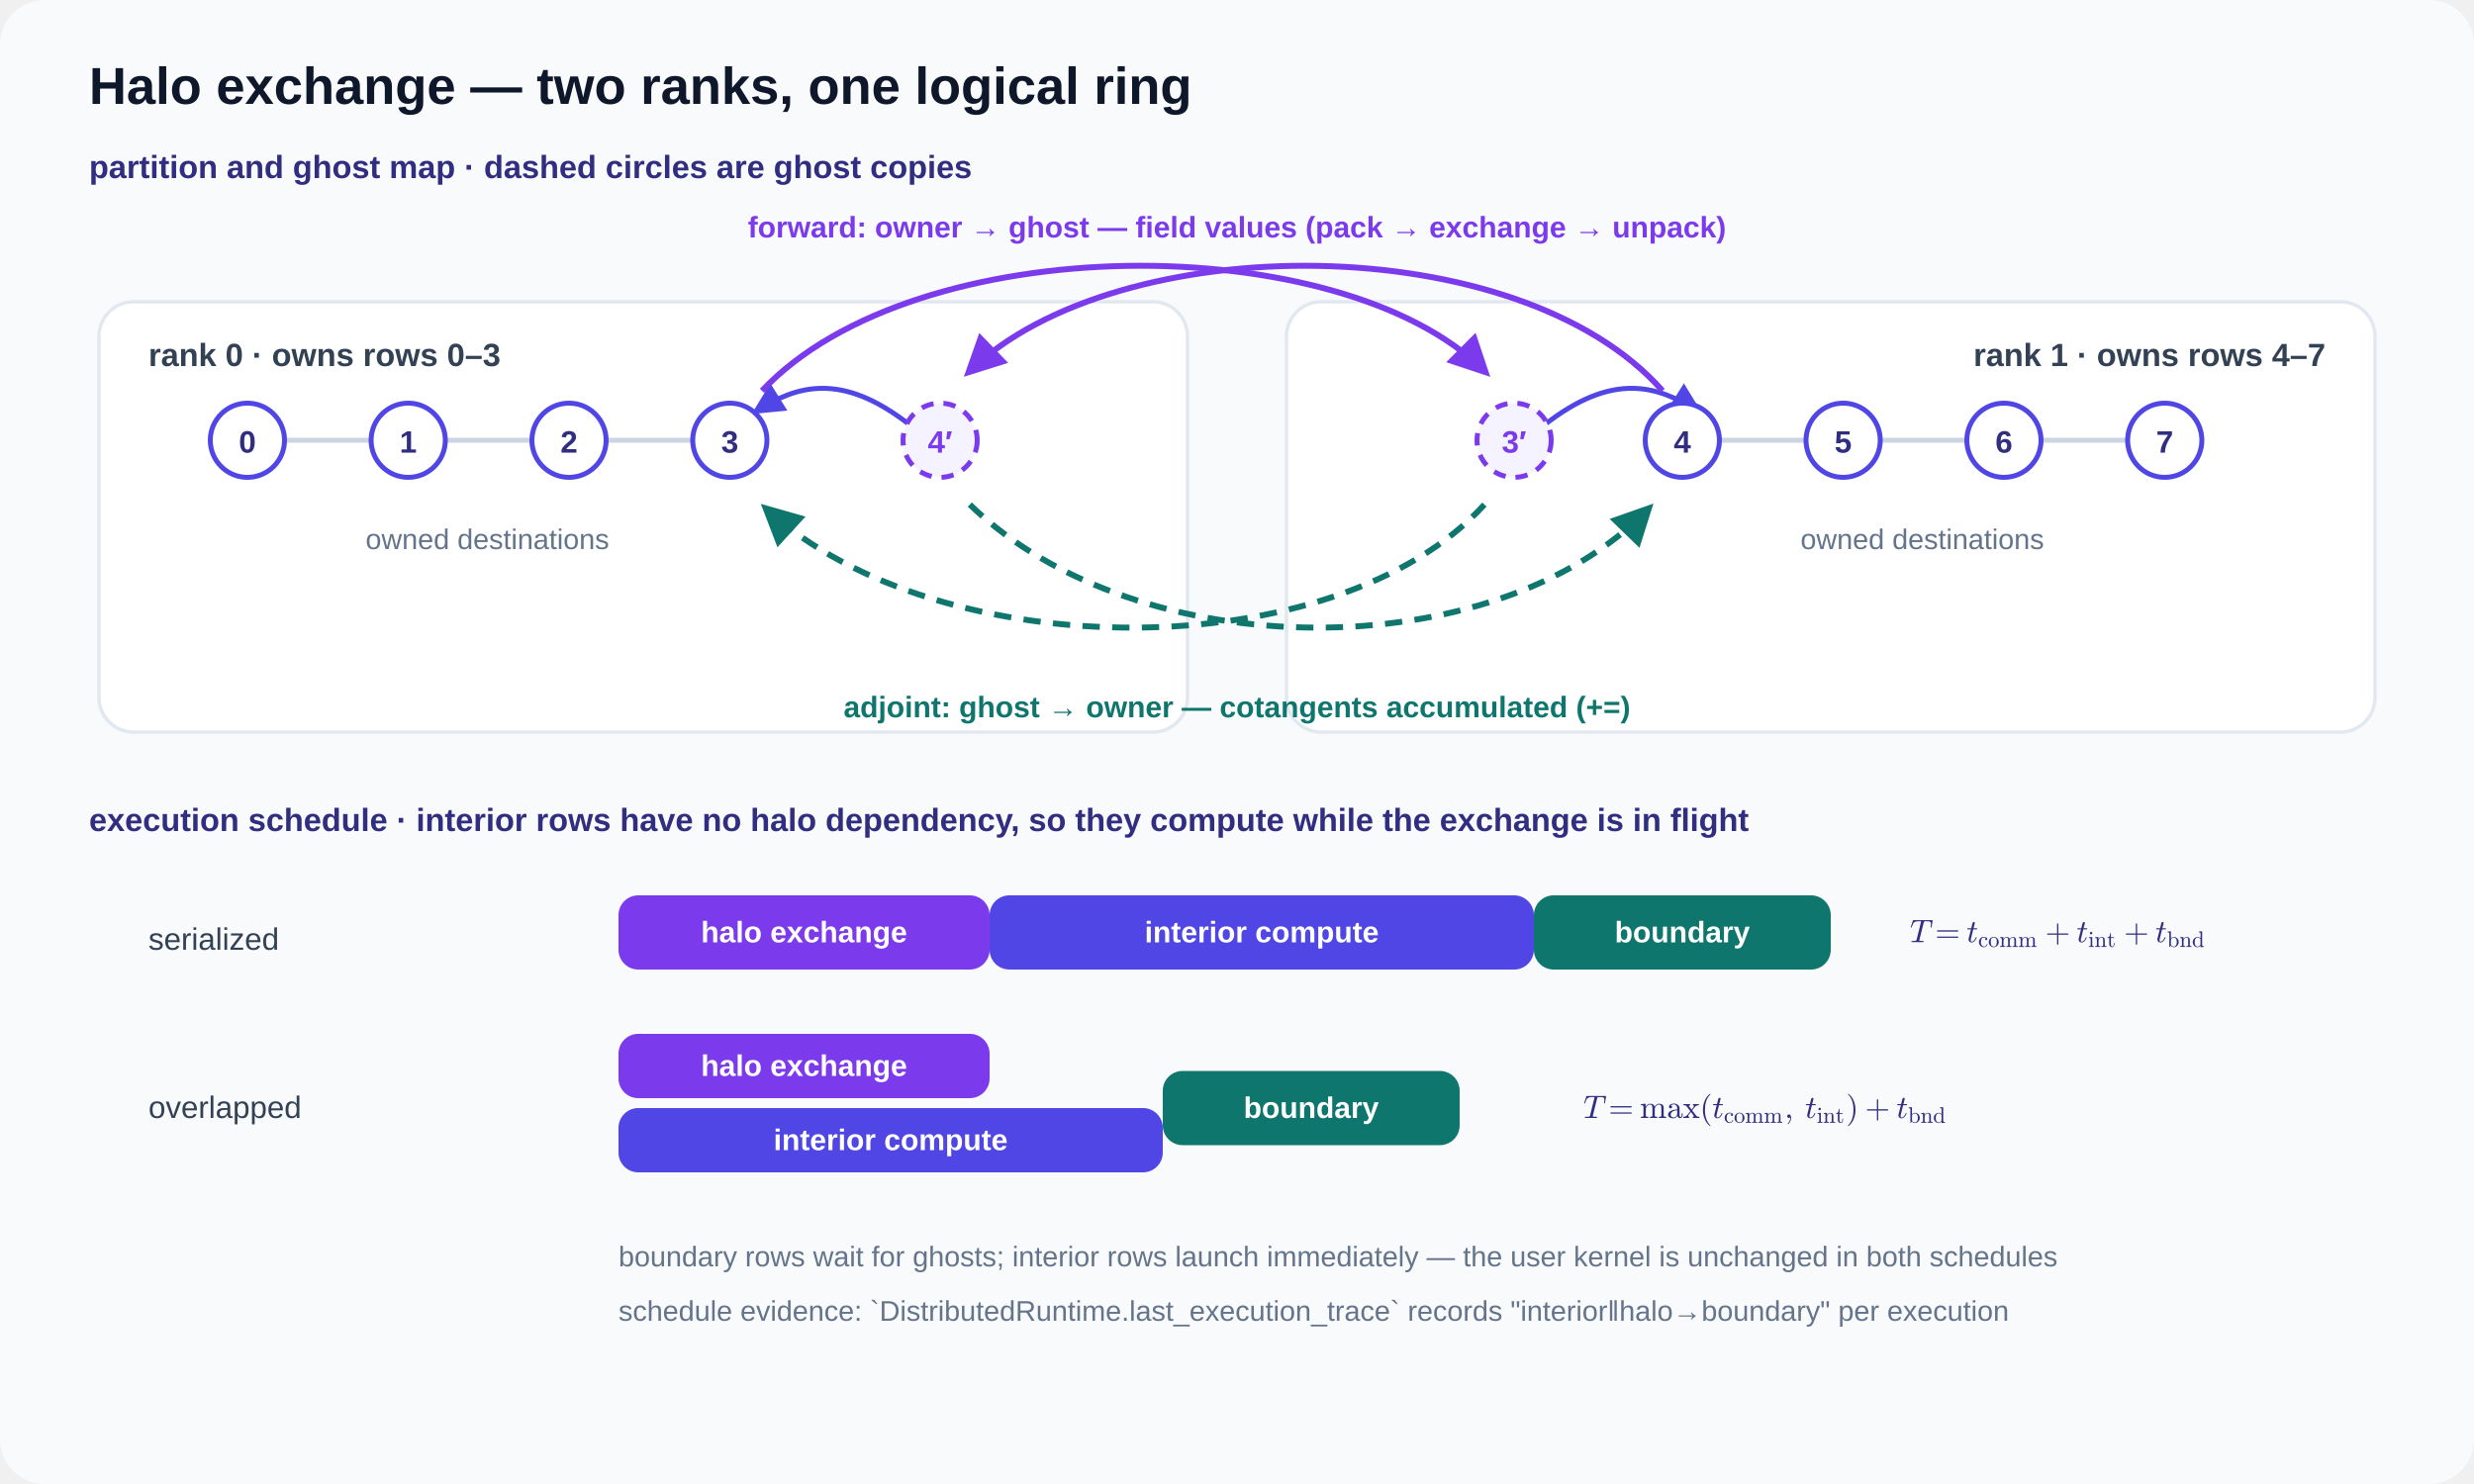
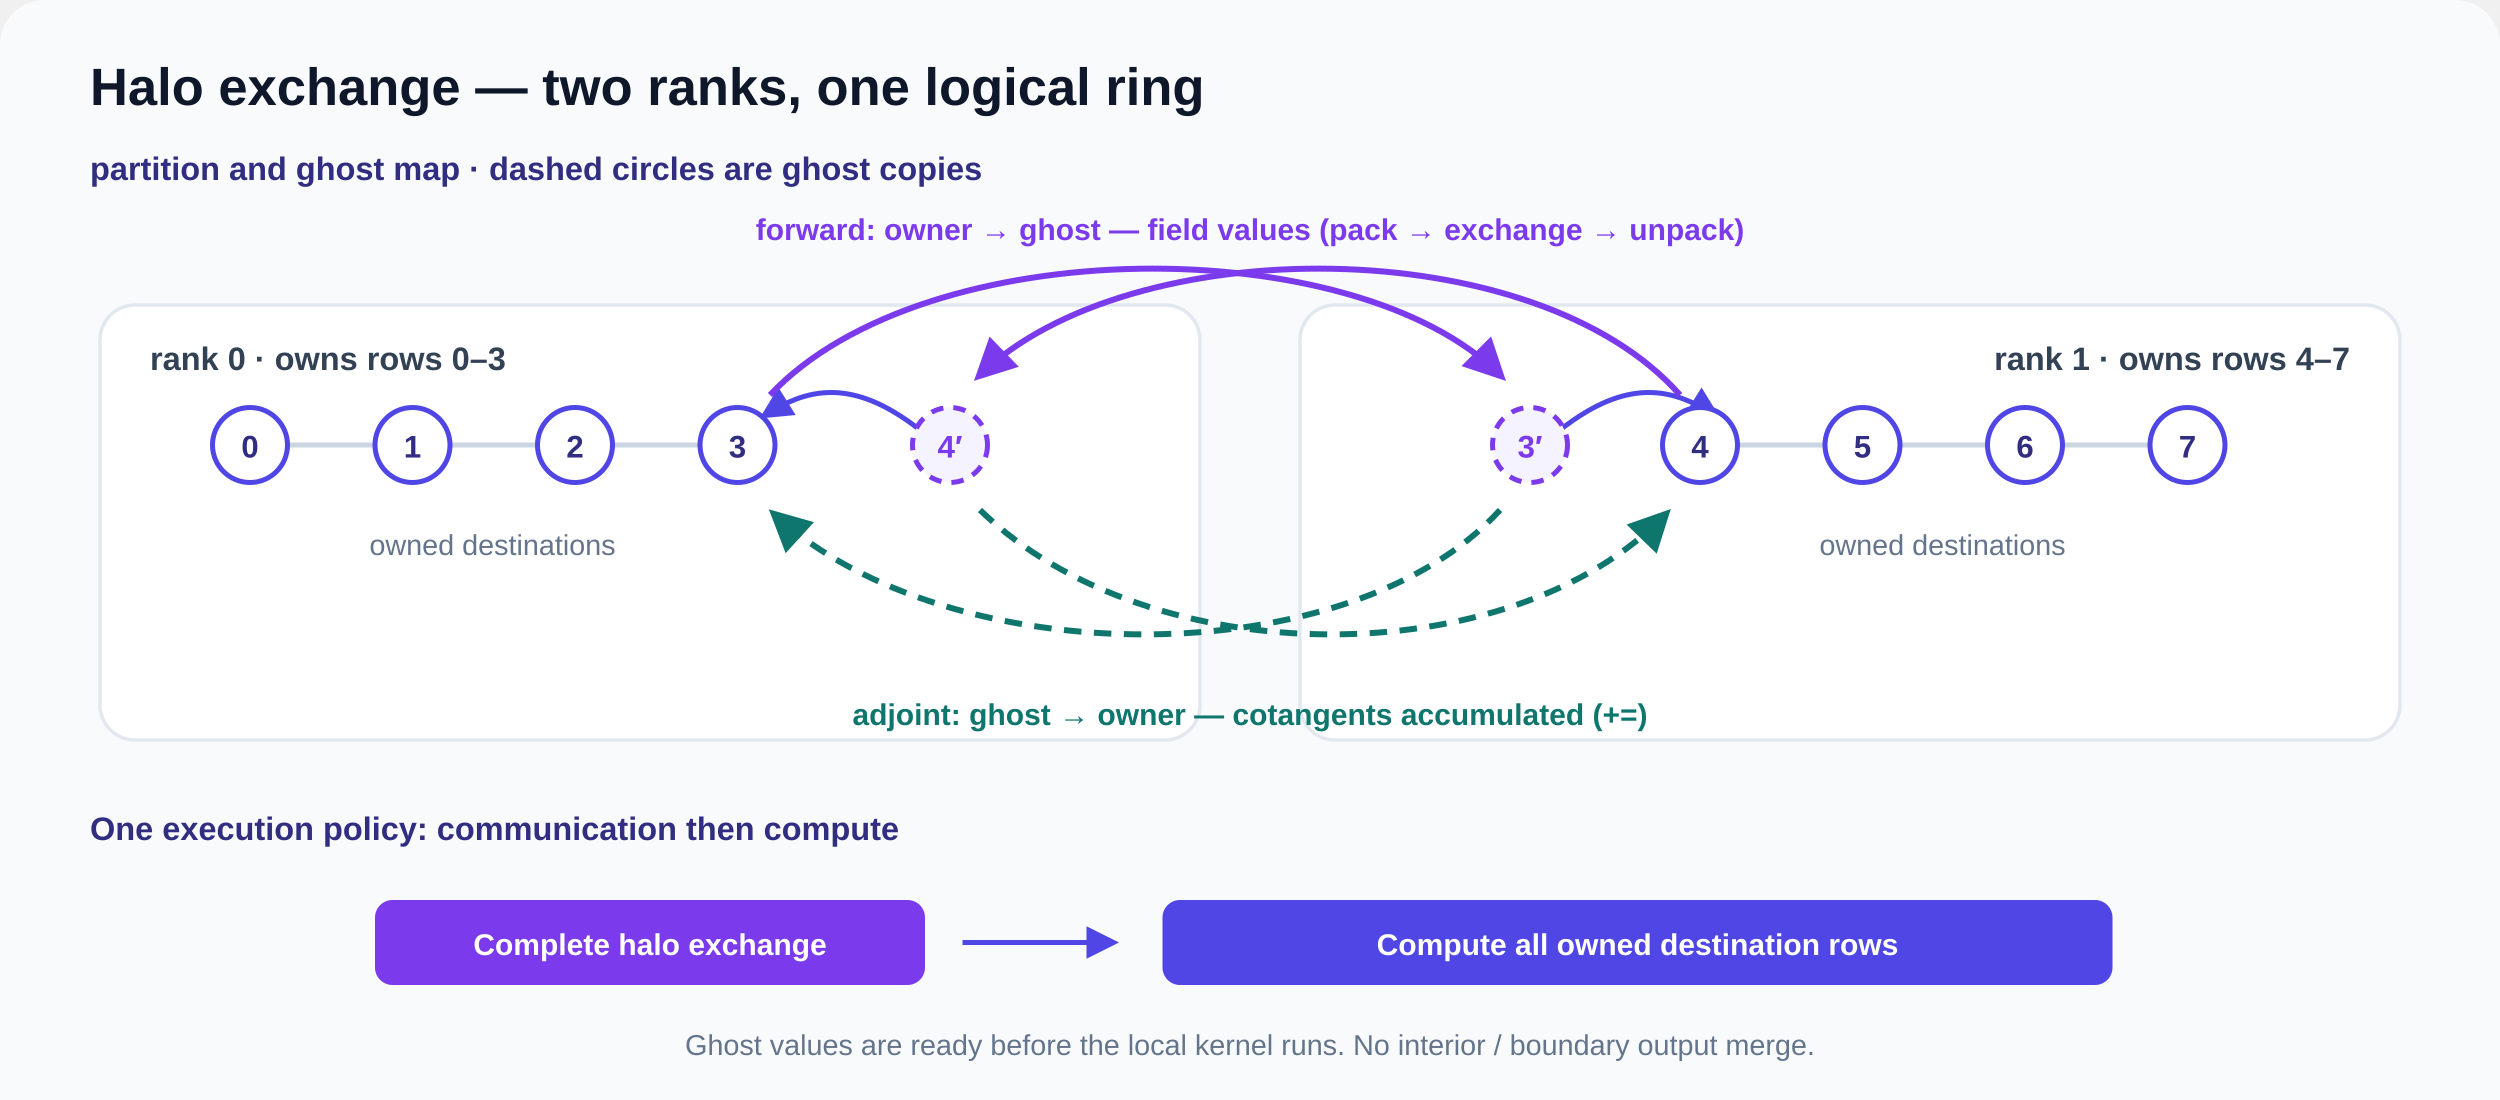
- <svg xmlns="http://www.w3.org/2000/svg" xmlns:xlink="http://www.w3.org/1999/xlink" width="1000" height="600" viewBox="0 0 1000 600" role="img" aria-labelledby="title desc">
+ <svg xmlns="http://www.w3.org/2000/svg" width="1000" height="440" viewBox="0 0 1000 440" role="img" aria-labelledby="title desc">
  <defs>
    <marker id="hArrow" viewBox="0 0 10 10" refX="8" refY="5" markerWidth="6.5" markerHeight="6.5" orient="auto-start-reverse">
      <path d="M0 0l10 5-10 5z" fill="#4f46e5" />
    </marker>
    <marker id="hArrowF" viewBox="0 0 10 10" refX="8" refY="5" markerWidth="7" markerHeight="7" orient="auto-start-reverse">
      <path d="M0 0l10 5-10 5z" fill="#7c3aed" />
    </marker>
    <marker id="hArrowR" viewBox="0 0 10 10" refX="8" refY="5" markerWidth="7" markerHeight="7" orient="auto-start-reverse">
      <path d="M0 0l10 5-10 5z" fill="#0f766e" />
    </marker>
    <style>
      text{font-family:Arial,sans-serif}
      .title{font-size:21px;font-weight:700;fill:#0f172a}
      .section{font-size:13px;font-weight:700;fill:#312e81}
      .rank{font-size:13px;font-weight:700;fill:#334155}
      .mono{font-family:Consolas,monospace;font-size:12.5px;fill:#312e81}
      .body{font-size:12.5px;fill:#334155}
      .small{font-size:11.5px;fill:#64748b}
      .barTxt{font-size:12px;font-weight:700;fill:#ffffff}
      .owned{fill:#ffffff;stroke:#4f46e5;stroke-width:2}
      .ghost{fill:#f5f3ff;stroke:#7c3aed;stroke-width:2;stroke-dasharray:5 4}
      .nodeLbl{font-size:12.5px;font-weight:700;fill:#312e81}
      .ghostLbl{font-size:12.5px;font-weight:700;fill:#7c3aed}
      .panel{fill:#ffffff;stroke:#e2e8f0;stroke-width:1.4}
      .chain{fill:none;stroke:#cbd5e1;stroke-width:2}
      .read{fill:none;stroke:#4f46e5;stroke-width:2;marker-end:url(#hArrow)}
      .fwd{fill:none;stroke:#7c3aed;stroke-width:2.4;marker-end:url(#hArrowF)}
      .rev{fill:none;stroke:#0f766e;stroke-width:2.4;stroke-dasharray:7 5;marker-end:url(#hArrowR)}
      .fwdLbl{font-size:12px;font-weight:700;fill:#7c3aed}
      .revLbl{font-size:12px;font-weight:700;fill:#0f766e}
    </style>
  </defs>
  <rect width="1000" height="600" rx="18" fill="#f8fafc" />
  <text x="36" y="42" class="title">Halo exchange — two ranks, one logical ring</text>
  <text x="36" y="72" class="section">partition and ghost map · dashed circles are ghost copies</text>
  <rect x="40" y="122" width="440" height="174" rx="14" class="panel" />
  <text x="60" y="148" class="rank">rank 0 · owns rows 0–3</text>
  <path d="M115 178 H150 M180 178 H215 M245 178 H280" class="chain" />
  <path d="M368 172 C 340 150, 322 156, 306 166" class="read" />
  <circle cx="100" cy="178" r="15" class="owned" />
  <text x="100" y="183" text-anchor="middle" class="nodeLbl">0</text>
  <circle cx="165" cy="178" r="15" class="owned" />
  <text x="165" y="183" text-anchor="middle" class="nodeLbl">1</text>
  <circle cx="230" cy="178" r="15" class="owned" />
  <text x="230" y="183" text-anchor="middle" class="nodeLbl">2</text>
  <circle cx="295" cy="178" r="15" class="owned" />
  <text x="295" y="183" text-anchor="middle" class="nodeLbl">3</text>
  <circle cx="380" cy="178" r="15" class="ghost" />
  <text x="380" y="183" text-anchor="middle" class="ghostLbl">4′</text>
  <text x="197" y="222" text-anchor="middle" class="small">owned destinations</text>
  <rect x="520" y="122" width="440" height="174" rx="14" class="panel" />
  <text x="940" y="148" text-anchor="end" class="rank">rank 1 · owns rows 4–7</text>
  <path d="M695 178 H730 M760 178 H795 M825 178 H860" class="chain" />
  <path d="M624 172 C 652 150, 670 156, 686 166" class="read" />
  <circle cx="612" cy="178" r="15" class="ghost" />
  <text x="612" y="183" text-anchor="middle" class="ghostLbl">3′</text>
  <circle cx="680" cy="178" r="15" class="owned" />
  <text x="680" y="183" text-anchor="middle" class="nodeLbl">4</text>
  <circle cx="745" cy="178" r="15" class="owned" />
  <text x="745" y="183" text-anchor="middle" class="nodeLbl">5</text>
  <circle cx="810" cy="178" r="15" class="owned" />
  <text x="810" y="183" text-anchor="middle" class="nodeLbl">6</text>
  <circle cx="875" cy="178" r="15" class="owned" />
  <text x="875" y="183" text-anchor="middle" class="nodeLbl">7</text>
  <text x="777" y="222" text-anchor="middle" class="small">owned destinations</text>
  <path d="M672 158 C 614 92, 452 92, 392 150" class="fwd" />
  <path d="M308 158 C 370 92, 542 92, 600 150" class="fwd" />
  <text x="500" y="96" text-anchor="middle" class="fwdLbl">forward: owner → ghost — field values (pack → exchange → unpack)</text>
  <path d="M392 204 C 460 270, 604 270, 666 206" class="rev" />
  <path d="M600 204 C 540 270, 380 270, 310 206" class="rev" />
  <text x="500" y="290" text-anchor="middle" class="revLbl">adjoint: ghost → owner — cotangents accumulated (+=)</text>
-   <text x="36" y="336" class="section">execution schedule · interior rows have no halo dependency, so they compute while the exchange is in flight</text>
-   <text x="60" y="384" class="body">serialized</text>
-   <rect x="250" y="362" width="150" height="30" rx="8" fill="#7c3aed" />
-   <text x="325" y="381" text-anchor="middle" class="barTxt">halo exchange</text>
-   <rect x="400" y="362" width="220" height="30" rx="8" fill="#4f46e5" />
-   <text x="510" y="381" text-anchor="middle" class="barTxt">interior compute</text>
-   <rect x="620" y="362" width="120" height="30" rx="8" fill="#0f766e" />
-   <text x="680" y="381" text-anchor="middle" class="barTxt">boundary</text>
-   <g transform="translate(772.00 372.00)" fill="#312e81">
-     <g id="text_1">
-       <g transform="translate(0 9) scale(0.13 -0.13)">
-         <defs>
-           <path id="m0-Cmmi10-78" d="M 294 84  Q 297 100 308 140  Q 319 181 336 203  Q 353 225 384 225  Q 934 225 1113 256  Q 1284 300 1319 441  L 2194 3956  Q 2222 4034 2222 4097  Q 2222 4147 1997 4147  L 1625 4147  Q 1197 4147 964 4015  Q 731 3884 622 3668  Q 513 3453 341 2963  Q 319 2906 275 2906  L 219 2906  Q 153 2906 153 2988  L 609 4313  Q 622 4372 672 4372  L 4453 4372  Q 4519 4372 4519 4288  L 4306 2963  Q 4306 2944 4284 2925  Q 4263 2906 4244 2906  L 4184 2906  Q 4122 2906 4122 2988  Q 4191 3441 4191 3628  Q 4191 3853 4097 3968  Q 4003 4084 3853 4115  Q 3703 4147 3463 4147  L 3084 4147  Q 2913 4147 2853 4115  Q 2794 4084 2753 3928  L 1875 416  Q 1872 403 1870 390  Q 1869 378 1863 359  Q 1863 278 1959 256  Q 2125 225 2669 225  Q 2731 225 2731 141  Q 2709 50 2696 25  Q 2684 0 2625 0  L 359 0  Q 294 0 294 84  z " transform="scale(0.015625)" />
-           <path id="m0-Cmr10-29" d="M 481 850  Q 428 850 393 890  Q 359 931 359 978  Q 359 1031 393 1068  Q 428 1106 481 1106  L 4500 1106  Q 4547 1106 4581 1068  Q 4616 1031 4616 978  Q 4616 931 4581 890  Q 4547 850 4500 850  L 481 850  z M 481 2094  Q 428 2094 393 2131  Q 359 2169 359 2222  Q 359 2269 393 2309  Q 428 2350 481 2350  L 4500 2350  Q 4547 2350 4581 2309  Q 4616 2269 4616 2222  Q 4616 2169 4581 2131  Q 4547 2094 4500 2094  L 481 2094  z " transform="scale(0.015625)" />
-           <path id="m0-Cmmi10-30" d="M 397 519  Q 397 613 416 697  L 878 2534  L 206 2534  Q 141 2534 141 2619  Q 166 2759 225 2759  L 934 2759  L 1191 3803  Q 1216 3888 1291 3947  Q 1366 4006 1459 4006  Q 1541 4006 1595 3957  Q 1650 3909 1650 3828  Q 1650 3809 1648 3798  Q 1647 3788 1644 3775  L 1388 2759  L 2047 2759  Q 2113 2759 2113 2675  Q 2109 2659 2100 2621  Q 2091 2584 2075 2559  Q 2059 2534 2028 2534  L 1331 2534  L 872 684  Q 825 503 825 372  Q 825 97 1013 97  Q 1294 97 1511 361  Q 1728 625 1844 941  Q 1869 978 1894 978  L 1972 978  Q 1997 978 2012 961  Q 2028 944 2028 922  Q 2028 909 2022 903  Q 1881 516 1612 222  Q 1344 -72 997 -72  Q 744 -72 570 93  Q 397 259 397 519  z " transform="scale(0.015625)" />
-           <path id="m0-Cmr10-7b" d="M 1594 -72  Q 1206 -72 890 129  Q 575 331 394 667  Q 213 1003 213 1381  Q 213 1759 392 2106  Q 572 2453 889 2661  Q 1206 2869 1594 2869  Q 1969 2869 2276 2722  Q 2584 2575 2584 2241  Q 2584 2116 2495 2023  Q 2406 1931 2278 1931  Q 2150 1931 2061 2023  Q 1972 2116 1972 2241  Q 1972 2353 2044 2436  Q 2116 2519 2222 2541  Q 2000 2681 1600 2681  Q 1294 2681 1106 2478  Q 919 2275 844 1975  Q 769 1675 769 1381  Q 769 1072 861 783  Q 953 494 1158 305  Q 1363 116 1672 116  Q 1975 116 2187 302  Q 2400 488 2478 788  Q 2478 825 2528 825  L 2606 825  Q 2625 825 2640 808  Q 2656 791 2656 769  L 2656 750  Q 2559 372 2271 150  Q 1984 -72 1594 -72  z " transform="scale(0.015625)" />
-           <path id="m0-Cmr10-42" d="M 1600 -72  Q 1216 -72 887 123  Q 559 319 368 647  Q 178 975 178 1363  Q 178 1656 283 1928  Q 388 2200 583 2414  Q 778 2628 1037 2748  Q 1297 2869 1600 2869  Q 1994 2869 2317 2661  Q 2641 2453 2828 2104  Q 3016 1756 3016 1363  Q 3016 978 2825 648  Q 2634 319 2307 123  Q 1981 -72 1600 -72  z M 1600 116  Q 2113 116 2284 487  Q 2456 859 2456 1434  Q 2456 1756 2422 1967  Q 2388 2178 2272 2350  Q 2200 2456 2089 2536  Q 1978 2616 1854 2658  Q 1731 2700 1600 2700  Q 1400 2700 1220 2609  Q 1041 2519 922 2350  Q 803 2169 770 1951  Q 738 1734 738 1434  Q 738 1075 800 789  Q 863 503 1052 309  Q 1241 116 1600 116  z " transform="scale(0.015625)" />
-           <path id="m0-Cmr10-38" d="M 191 0  L 191 225  Q 409 225 550 259  Q 691 294 691 428  L 691 2175  Q 691 2347 639 2423  Q 588 2500 491 2517  Q 394 2534 191 2534  L 191 2759  L 1119 2828  L 1119 2203  Q 1247 2478 1498 2653  Q 1750 2828 2047 2828  Q 2784 2828 2913 2228  Q 3041 2497 3287 2662  Q 3534 2828 3828 2828  Q 4119 2828 4317 2734  Q 4516 2641 4616 2448  Q 4716 2256 4716 1966  L 4716 428  Q 4716 294 4858 259  Q 5000 225 5216 225  L 5216 0  L 3750 0  L 3750 225  Q 3969 225 4109 259  Q 4250 294 4250 428  L 4250 1947  Q 4250 2269 4159 2466  Q 4069 2663 3788 2663  Q 3419 2663 3178 2366  Q 2938 2069 2938 1691  L 2938 428  Q 2938 294 3078 259  Q 3219 225 3438 225  L 3438 0  L 1972 0  L 1972 225  Q 2191 225 2331 259  Q 2472 294 2472 428  L 2472 1947  Q 2472 2259 2381 2461  Q 2291 2663 2009 2663  Q 1638 2663 1398 2366  Q 1159 2069 1159 1691  L 1159 428  Q 1159 294 1300 259  Q 1441 225 1656 225  L 1656 0  L 191 0  z " transform="scale(0.015625)" />
-           <path id="m0-Cmr10-4c" d="M 481 1472  Q 428 1472 393 1512  Q 359 1553 359 1600  Q 359 1647 393 1687  Q 428 1728 481 1728  L 2363 1728  L 2363 3616  Q 2363 3666 2400 3698  Q 2438 3731 2491 3731  Q 2538 3731 2578 3698  Q 2619 3666 2619 3616  L 2619 1728  L 4500 1728  Q 4547 1728 4581 1687  Q 4616 1647 4616 1600  Q 4616 1553 4581 1512  Q 4547 1472 4500 1472  L 2619 1472  L 2619 -416  Q 2619 -466 2578 -498  Q 2538 -531 2491 -531  Q 2438 -531 2400 -498  Q 2363 -466 2363 -416  L 2363 1472  L 481 1472  z " transform="scale(0.015625)" />
-           <path id="m0-Cmr10-24" d="M 197 0  L 197 225  Q 416 225 556 259  Q 697 294 697 428  L 697 2175  Q 697 2422 601 2478  Q 506 2534 225 2534  L 225 2759  L 1147 2828  L 1147 428  Q 1147 294 1269 259  Q 1391 225 1594 225  L 1594 0  L 197 0  z M 469 3928  Q 469 4069 575 4175  Q 681 4281 819 4281  Q 909 4281 993 4234  Q 1078 4188 1125 4103  Q 1172 4019 1172 3928  Q 1172 3791 1065 3684  Q 959 3578 819 3578  Q 681 3578 575 3684  Q 469 3791 469 3928  z " transform="scale(0.015625)" />
-           <path id="m0-Cmr10-74" d="M 191 0  L 191 225  Q 409 225 550 259  Q 691 294 691 428  L 691 2175  Q 691 2347 639 2423  Q 588 2500 491 2517  Q 394 2534 191 2534  L 191 2759  L 1119 2828  L 1119 2203  Q 1247 2478 1498 2653  Q 1750 2828 2047 2828  Q 2491 2828 2714 2615  Q 2938 2403 2938 1966  L 2938 428  Q 2938 294 3078 259  Q 3219 225 3438 225  L 3438 0  L 1972 0  L 1972 225  Q 2191 225 2331 259  Q 2472 294 2472 428  L 2472 1947  Q 2472 2259 2381 2461  Q 2291 2663 2009 2663  Q 1638 2663 1398 2366  Q 1159 2069 1159 1691  L 1159 428  Q 1159 294 1300 259  Q 1441 225 1656 225  L 1656 0  L 191 0  z " transform="scale(0.015625)" />
-           <path id="m0-Cmr10-1c" d="M 653 769  L 653 2534  L 122 2534  L 122 2700  Q 541 2700 737 3090  Q 934 3481 934 3938  L 1119 3938  L 1119 2759  L 2022 2759  L 2022 2534  L 1119 2534  L 1119 781  Q 1119 516 1208 316  Q 1297 116 1528 116  Q 1747 116 1844 327  Q 1941 538 1941 781  L 1941 1159  L 2125 1159  L 2125 769  Q 2125 569 2051 373  Q 1978 178 1834 53  Q 1691 -72 1484 -72  Q 1100 -72 876 158  Q 653 388 653 769  z " transform="scale(0.015625)" />
-           <path id="m0-Cmr10-41" d="M 666 0  L 666 3788  Q 666 3959 614 4036  Q 563 4113 466 4130  Q 369 4147 166 4147  L 166 4372  L 1113 4441  L 1113 2438  Q 1219 2556 1361 2645  Q 1503 2734 1665 2781  Q 1828 2828 1997 2828  Q 2284 2828 2529 2712  Q 2775 2597 2956 2394  Q 3138 2191 3239 1927  Q 3341 1663 3341 1381  Q 3341 994 3152 659  Q 2963 325 2636 126  Q 2309 -72 1919 -72  Q 1675 -72 1447 53  Q 1219 178 1069 384  L 850 0  L 666 0  z M 1131 628  Q 1238 394 1438 245  Q 1638 97 1881 97  Q 2213 97 2417 287  Q 2622 478 2703 768  Q 2784 1059 2784 1381  Q 2784 1922 2644 2203  Q 2581 2328 2473 2434  Q 2366 2541 2233 2602  Q 2100 2663 1953 2663  Q 1697 2663 1478 2527  Q 1259 2391 1131 2163  L 1131 628  z " transform="scale(0.015625)" />
-           <path id="m0-Cmr10-49" d="M 1563 -72  Q 1184 -72 871 133  Q 559 338 386 672  Q 213 1006 213 1381  Q 213 1769 402 2101  Q 591 2434 916 2631  Q 1241 2828 1631 2828  Q 1866 2828 2075 2729  Q 2284 2631 2438 2456  L 2438 3788  Q 2438 3959 2386 4036  Q 2334 4113 2239 4130  Q 2144 4147 1941 4147  L 1941 4372  L 2888 4441  L 2888 581  Q 2888 413 2939 336  Q 2991 259 3086 242  Q 3181 225 3384 225  L 3384 0  L 2419 -72  L 2419 331  Q 2253 141 2025 34  Q 1797 -72 1563 -72  z M 909 556  Q 1019 347 1201 222  Q 1384 97 1600 97  Q 1866 97 2087 250  Q 2309 403 2419 647  L 2419 2181  Q 2344 2322 2230 2433  Q 2116 2544 1973 2603  Q 1831 2663 1672 2663  Q 1338 2663 1134 2473  Q 931 2284 850 1990  Q 769 1697 769 1375  Q 769 1119 795 928  Q 822 738 909 556  z " transform="scale(0.015625)" />
-         </defs>
-         <use xlink:href="#m0-Cmmi10-78" transform="translate(0 0.6875)" />
-         <use xlink:href="#m0-Cmr10-29" transform="translate(78.39849 0.6875)" />
-         <use xlink:href="#m0-Cmmi10-30" transform="translate(176.0841 0.6875)" />
-         <use xlink:href="#m0-Cmr10-7b" transform="translate(212.1681 -14.31246) scale(0.7)" />
-         <use xlink:href="#m0-Cmr10-42" transform="translate(243.2374 -14.31246) scale(0.7)" />
-         <use xlink:href="#m0-Cmr10-38" transform="translate(278.2374 -14.31246) scale(0.7)" />
-         <use xlink:href="#m0-Cmr10-38" transform="translate(336.548 -14.31246) scale(0.7)" />
-         <use xlink:href="#m0-Cmr10-4c" transform="translate(420.579 0.6875)" />
-         <use xlink:href="#m0-Cmmi10-30" transform="translate(518.2646 0.6875)" />
-         <use xlink:href="#m0-Cmr10-24" transform="translate(554.3486 -14.31246) scale(0.7)" />
-         <use xlink:href="#m0-Cmr10-74" transform="translate(573.7285 -14.31246) scale(0.7)" />
-         <use xlink:href="#m0-Cmr10-1c" transform="translate(612.5908 -14.31246) scale(0.7)" />
-         <use xlink:href="#m0-Cmr10-4c" transform="translate(665.4841 0.6875)" />
-         <use xlink:href="#m0-Cmmi10-30" transform="translate(763.1697 0.6875)" />
-         <use xlink:href="#m0-Cmr10-41" transform="translate(799.2537 -14.31246) scale(0.7)" />
-         <use xlink:href="#m0-Cmr10-74" transform="translate(838.116 -14.31246) scale(0.7)" />
-         <use xlink:href="#m0-Cmr10-49" transform="translate(876.9783 -14.31246) scale(0.7)" />
-       </g>
-     </g>
-   </g>
-   <text x="60" y="452" class="body">overlapped</text>
-   <rect x="250" y="418" width="150" height="26" rx="8" fill="#7c3aed" />
-   <text x="325" y="435" text-anchor="middle" class="barTxt">halo exchange</text>
-   <rect x="250" y="448" width="220" height="26" rx="8" fill="#4f46e5" />
-   <text x="360" y="465" text-anchor="middle" class="barTxt">interior compute</text>
-   <rect x="470" y="433" width="120" height="30" rx="8" fill="#0f766e" />
-   <text x="530" y="452" text-anchor="middle" class="barTxt">boundary</text>
-   <g transform="translate(640.00 442.00)" fill="#312e81">
-     <g id="text_1">
-       <g transform="translate(0 10) scale(0.13 -0.13)">
-         <defs>
-           <path id="m1-Cmmi10-78" d="M 294 84  Q 297 100 308 140  Q 319 181 336 203  Q 353 225 384 225  Q 934 225 1113 256  Q 1284 300 1319 441  L 2194 3956  Q 2222 4034 2222 4097  Q 2222 4147 1997 4147  L 1625 4147  Q 1197 4147 964 4015  Q 731 3884 622 3668  Q 513 3453 341 2963  Q 319 2906 275 2906  L 219 2906  Q 153 2906 153 2988  L 609 4313  Q 622 4372 672 4372  L 4453 4372  Q 4519 4372 4519 4288  L 4306 2963  Q 4306 2944 4284 2925  Q 4263 2906 4244 2906  L 4184 2906  Q 4122 2906 4122 2988  Q 4191 3441 4191 3628  Q 4191 3853 4097 3968  Q 4003 4084 3853 4115  Q 3703 4147 3463 4147  L 3084 4147  Q 2913 4147 2853 4115  Q 2794 4084 2753 3928  L 1875 416  Q 1872 403 1870 390  Q 1869 378 1863 359  Q 1863 278 1959 256  Q 2125 225 2669 225  Q 2731 225 2731 141  Q 2709 50 2696 25  Q 2684 0 2625 0  L 359 0  Q 294 0 294 84  z " transform="scale(0.015625)" />
-           <path id="m1-Cmr10-29" d="M 481 850  Q 428 850 393 890  Q 359 931 359 978  Q 359 1031 393 1068  Q 428 1106 481 1106  L 4500 1106  Q 4547 1106 4581 1068  Q 4616 1031 4616 978  Q 4616 931 4581 890  Q 4547 850 4500 850  L 481 850  z M 481 2094  Q 428 2094 393 2131  Q 359 2169 359 2222  Q 359 2269 393 2309  Q 428 2350 481 2350  L 4500 2350  Q 4547 2350 4581 2309  Q 4616 2269 4616 2222  Q 4616 2169 4581 2131  Q 4547 2094 4500 2094  L 481 2094  z " transform="scale(0.015625)" />
-           <path id="m1-Cmr10-38" d="M 191 0  L 191 225  Q 409 225 550 259  Q 691 294 691 428  L 691 2175  Q 691 2347 639 2423  Q 588 2500 491 2517  Q 394 2534 191 2534  L 191 2759  L 1119 2828  L 1119 2203  Q 1247 2478 1498 2653  Q 1750 2828 2047 2828  Q 2784 2828 2913 2228  Q 3041 2497 3287 2662  Q 3534 2828 3828 2828  Q 4119 2828 4317 2734  Q 4516 2641 4616 2448  Q 4716 2256 4716 1966  L 4716 428  Q 4716 294 4858 259  Q 5000 225 5216 225  L 5216 0  L 3750 0  L 3750 225  Q 3969 225 4109 259  Q 4250 294 4250 428  L 4250 1947  Q 4250 2269 4159 2466  Q 4069 2663 3788 2663  Q 3419 2663 3178 2366  Q 2938 2069 2938 1691  L 2938 428  Q 2938 294 3078 259  Q 3219 225 3438 225  L 3438 0  L 1972 0  L 1972 225  Q 2191 225 2331 259  Q 2472 294 2472 428  L 2472 1947  Q 2472 2259 2381 2461  Q 2291 2663 2009 2663  Q 1638 2663 1398 2366  Q 1159 2069 1159 1691  L 1159 428  Q 1159 294 1300 259  Q 1441 225 1656 225  L 1656 0  L 191 0  z " transform="scale(0.015625)" />
-           <path id="m1-Cmr10-73" d="M 256 628  Q 256 1009 556 1248  Q 856 1488 1276 1586  Q 1697 1684 2075 1684  L 2075 1947  Q 2075 2131 1994 2304  Q 1913 2478 1759 2589  Q 1606 2700 1422 2700  Q 997 2700 775 2509  Q 897 2509 976 2417  Q 1056 2325 1056 2203  Q 1056 2075 965 1984  Q 875 1894 750 1894  Q 622 1894 531 1984  Q 441 2075 441 2203  Q 441 2541 747 2705  Q 1053 2869 1422 2869  Q 1681 2869 1943 2758  Q 2206 2647 2373 2440  Q 2541 2234 2541 1959  L 2541 519  Q 2541 394 2594 289  Q 2647 184 2759 184  Q 2866 184 2917 290  Q 2969 397 2969 519  L 2969 928  L 3156 928  L 3156 519  Q 3156 375 3081 245  Q 3006 116 2879 39  Q 2753 -38 2606 -38  Q 2419 -38 2283 107  Q 2147 253 2131 453  Q 2013 213 1781 70  Q 1550 -72 1288 -72  Q 1044 -72 808 0  Q 572 72 414 226  Q 256 381 256 628  z M 775 628  Q 775 403 940 250  Q 1106 97 1331 97  Q 1538 97 1706 200  Q 1875 303 1975 481  Q 2075 659 2075 856  L 2075 1522  Q 1784 1522 1479 1426  Q 1175 1331 975 1128  Q 775 925 775 628  z " transform="scale(0.015625)" />
-           <path id="m1-Cmr10-2d" d="M 78 0  L 78 225  Q 322 225 537 320  Q 753 416 903 603  L 1484 1344  L 728 2328  Q 616 2469 483 2501  Q 350 2534 109 2534  L 109 2759  L 1441 2759  L 1441 2534  Q 1356 2534 1282 2496  Q 1209 2459 1209 2388  Q 1209 2363 1228 2328  L 1741 1663  L 2125 2156  Q 2203 2250 2203 2344  Q 2203 2422 2151 2478  Q 2100 2534 2016 2534  L 2016 2759  L 3194 2759  L 3194 2534  Q 2947 2534 2730 2439  Q 2513 2344 2363 2156  L 1856 1509  L 2675 428  Q 2797 288 2928 256  Q 3059 225 3303 225  L 3303 0  L 1972 0  L 1972 225  Q 2050 225 2122 262  Q 2194 300 2194 372  Q 2194 400 2175 428  L 1600 1191  L 1141 603  Q 1069 522 1069 416  Q 1069 338 1122 281  Q 1175 225 1247 225  L 1247 0  L 78 0  z " transform="scale(0.015625)" />
-           <path id="m1-Cmr10-77" d="M 1984 -1588  Q 1628 -1306 1370 -942  Q 1113 -578 948 -165  Q 784 247 703 697  Q 622 1147 622 1600  Q 622 2059 703 2509  Q 784 2959 951 3375  Q 1119 3791 1378 4153  Q 1638 4516 1984 4788  Q 1984 4800 2016 4800  L 2075 4800  Q 2094 4800 2109 4783  Q 2125 4766 2125 4744  Q 2125 4716 2113 4703  Q 1800 4397 1592 4047  Q 1384 3697 1257 3301  Q 1131 2906 1075 2482  Q 1019 2059 1019 1600  Q 1019 -434 2106 -1491  Q 2125 -1509 2125 -1544  Q 2125 -1559 2108 -1579  Q 2091 -1600 2075 -1600  L 2016 -1600  Q 1984 -1600 1984 -1588  z " transform="scale(0.015625)" />
-           <path id="m1-Cmmi10-30" d="M 397 519  Q 397 613 416 697  L 878 2534  L 206 2534  Q 141 2534 141 2619  Q 166 2759 225 2759  L 934 2759  L 1191 3803  Q 1216 3888 1291 3947  Q 1366 4006 1459 4006  Q 1541 4006 1595 3957  Q 1650 3909 1650 3828  Q 1650 3809 1648 3798  Q 1647 3788 1644 3775  L 1388 2759  L 2047 2759  Q 2113 2759 2113 2675  Q 2109 2659 2100 2621  Q 2091 2584 2075 2559  Q 2059 2534 2028 2534  L 1331 2534  L 872 684  Q 825 503 825 372  Q 825 97 1013 97  Q 1294 97 1511 361  Q 1728 625 1844 941  Q 1869 978 1894 978  L 1972 978  Q 1997 978 2012 961  Q 2028 944 2028 922  Q 2028 909 2022 903  Q 1881 516 1612 222  Q 1344 -72 997 -72  Q 744 -72 570 93  Q 397 259 397 519  z " transform="scale(0.015625)" />
-           <path id="m1-Cmr10-7b" d="M 1594 -72  Q 1206 -72 890 129  Q 575 331 394 667  Q 213 1003 213 1381  Q 213 1759 392 2106  Q 572 2453 889 2661  Q 1206 2869 1594 2869  Q 1969 2869 2276 2722  Q 2584 2575 2584 2241  Q 2584 2116 2495 2023  Q 2406 1931 2278 1931  Q 2150 1931 2061 2023  Q 1972 2116 1972 2241  Q 1972 2353 2044 2436  Q 2116 2519 2222 2541  Q 2000 2681 1600 2681  Q 1294 2681 1106 2478  Q 919 2275 844 1975  Q 769 1675 769 1381  Q 769 1072 861 783  Q 953 494 1158 305  Q 1363 116 1672 116  Q 1975 116 2187 302  Q 2400 488 2478 788  Q 2478 825 2528 825  L 2606 825  Q 2625 825 2640 808  Q 2656 791 2656 769  L 2656 750  Q 2559 372 2271 150  Q 1984 -72 1594 -72  z " transform="scale(0.015625)" />
-           <path id="m1-Cmr10-42" d="M 1600 -72  Q 1216 -72 887 123  Q 559 319 368 647  Q 178 975 178 1363  Q 178 1656 283 1928  Q 388 2200 583 2414  Q 778 2628 1037 2748  Q 1297 2869 1600 2869  Q 1994 2869 2317 2661  Q 2641 2453 2828 2104  Q 3016 1756 3016 1363  Q 3016 978 2825 648  Q 2634 319 2307 123  Q 1981 -72 1600 -72  z M 1600 116  Q 2113 116 2284 487  Q 2456 859 2456 1434  Q 2456 1756 2422 1967  Q 2388 2178 2272 2350  Q 2200 2456 2089 2536  Q 1978 2616 1854 2658  Q 1731 2700 1600 2700  Q 1400 2700 1220 2609  Q 1041 2519 922 2350  Q 803 2169 770 1951  Q 738 1734 738 1434  Q 738 1075 800 789  Q 863 503 1052 309  Q 1241 116 1600 116  z " transform="scale(0.015625)" />
-           <path id="m1-Cmmi10-2c" d="M 634 -1153  Q 634 -1125 659 -1100  Q 891 -878 1019 -587  Q 1147 -297 1147 25  L 1147 103  Q 1044 0 891 0  Q 744 0 641 103  Q 538 206 538 353  Q 538 503 641 603  Q 744 703 891 703  Q 1119 703 1216 492  Q 1313 281 1313 25  Q 1313 -331 1170 -651  Q 1028 -972 769 -1228  Q 744 -1241 728 -1241  Q 697 -1241 665 -1212  Q 634 -1184 634 -1153  z " transform="scale(0.015625)" />
-           <path id="m1-Cmr10-24" d="M 197 0  L 197 225  Q 416 225 556 259  Q 697 294 697 428  L 697 2175  Q 697 2422 601 2478  Q 506 2534 225 2534  L 225 2759  L 1147 2828  L 1147 428  Q 1147 294 1269 259  Q 1391 225 1594 225  L 1594 0  L 197 0  z M 469 3928  Q 469 4069 575 4175  Q 681 4281 819 4281  Q 909 4281 993 4234  Q 1078 4188 1125 4103  Q 1172 4019 1172 3928  Q 1172 3791 1065 3684  Q 959 3578 819 3578  Q 681 3578 575 3684  Q 469 3791 469 3928  z " transform="scale(0.015625)" />
-           <path id="m1-Cmr10-74" d="M 191 0  L 191 225  Q 409 225 550 259  Q 691 294 691 428  L 691 2175  Q 691 2347 639 2423  Q 588 2500 491 2517  Q 394 2534 191 2534  L 191 2759  L 1119 2828  L 1119 2203  Q 1247 2478 1498 2653  Q 1750 2828 2047 2828  Q 2491 2828 2714 2615  Q 2938 2403 2938 1966  L 2938 428  Q 2938 294 3078 259  Q 3219 225 3438 225  L 3438 0  L 1972 0  L 1972 225  Q 2191 225 2331 259  Q 2472 294 2472 428  L 2472 1947  Q 2472 2259 2381 2461  Q 2291 2663 2009 2663  Q 1638 2663 1398 2366  Q 1159 2069 1159 1691  L 1159 428  Q 1159 294 1300 259  Q 1441 225 1656 225  L 1656 0  L 191 0  z " transform="scale(0.015625)" />
-           <path id="m1-Cmr10-1c" d="M 653 769  L 653 2534  L 122 2534  L 122 2700  Q 541 2700 737 3090  Q 934 3481 934 3938  L 1119 3938  L 1119 2759  L 2022 2759  L 2022 2534  L 1119 2534  L 1119 781  Q 1119 516 1208 316  Q 1297 116 1528 116  Q 1747 116 1844 327  Q 1941 538 1941 781  L 1941 1159  L 2125 1159  L 2125 769  Q 2125 569 2051 373  Q 1978 178 1834 53  Q 1691 -72 1484 -72  Q 1100 -72 876 158  Q 653 388 653 769  z " transform="scale(0.015625)" />
-           <path id="m1-Cmr10-44" d="M 416 -1600  Q 359 -1600 359 -1544  Q 359 -1516 372 -1503  Q 1466 -434 1466 1600  Q 1466 3634 384 4691  Q 359 4706 359 4744  Q 359 4766 376 4783  Q 394 4800 416 4800  L 475 4800  Q 494 4800 506 4788  Q 966 4425 1272 3906  Q 1578 3388 1720 2800  Q 1863 2213 1863 1600  Q 1863 1147 1786 708  Q 1709 269 1542 -157  Q 1375 -584 1119 -945  Q 863 -1306 506 -1588  Q 494 -1600 475 -1600  L 416 -1600  z " transform="scale(0.015625)" />
-           <path id="m1-Cmr10-4c" d="M 481 1472  Q 428 1472 393 1512  Q 359 1553 359 1600  Q 359 1647 393 1687  Q 428 1728 481 1728  L 2363 1728  L 2363 3616  Q 2363 3666 2400 3698  Q 2438 3731 2491 3731  Q 2538 3731 2578 3698  Q 2619 3666 2619 3616  L 2619 1728  L 4500 1728  Q 4547 1728 4581 1687  Q 4616 1647 4616 1600  Q 4616 1553 4581 1512  Q 4547 1472 4500 1472  L 2619 1472  L 2619 -416  Q 2619 -466 2578 -498  Q 2538 -531 2491 -531  Q 2438 -531 2400 -498  Q 2363 -466 2363 -416  L 2363 1472  L 481 1472  z " transform="scale(0.015625)" />
-           <path id="m1-Cmr10-41" d="M 666 0  L 666 3788  Q 666 3959 614 4036  Q 563 4113 466 4130  Q 369 4147 166 4147  L 166 4372  L 1113 4441  L 1113 2438  Q 1219 2556 1361 2645  Q 1503 2734 1665 2781  Q 1828 2828 1997 2828  Q 2284 2828 2529 2712  Q 2775 2597 2956 2394  Q 3138 2191 3239 1927  Q 3341 1663 3341 1381  Q 3341 994 3152 659  Q 2963 325 2636 126  Q 2309 -72 1919 -72  Q 1675 -72 1447 53  Q 1219 178 1069 384  L 850 0  L 666 0  z M 1131 628  Q 1238 394 1438 245  Q 1638 97 1881 97  Q 2213 97 2417 287  Q 2622 478 2703 768  Q 2784 1059 2784 1381  Q 2784 1922 2644 2203  Q 2581 2328 2473 2434  Q 2366 2541 2233 2602  Q 2100 2663 1953 2663  Q 1697 2663 1478 2527  Q 1259 2391 1131 2163  L 1131 628  z " transform="scale(0.015625)" />
-           <path id="m1-Cmr10-49" d="M 1563 -72  Q 1184 -72 871 133  Q 559 338 386 672  Q 213 1006 213 1381  Q 213 1769 402 2101  Q 591 2434 916 2631  Q 1241 2828 1631 2828  Q 1866 2828 2075 2729  Q 2284 2631 2438 2456  L 2438 3788  Q 2438 3959 2386 4036  Q 2334 4113 2239 4130  Q 2144 4147 1941 4147  L 1941 4372  L 2888 4441  L 2888 581  Q 2888 413 2939 336  Q 2991 259 3086 242  Q 3181 225 3384 225  L 3384 0  L 2419 -72  L 2419 331  Q 2253 141 2025 34  Q 1797 -72 1563 -72  z M 909 556  Q 1019 347 1201 222  Q 1384 97 1600 97  Q 1866 97 2087 250  Q 2309 403 2419 647  L 2419 2181  Q 2344 2322 2230 2433  Q 2116 2544 1973 2603  Q 1831 2663 1672 2663  Q 1338 2663 1134 2473  Q 931 2284 850 1990  Q 769 1697 769 1375  Q 769 1119 795 928  Q 822 738 909 556  z " transform="scale(0.015625)" />
-         </defs>
-         <use xlink:href="#m1-Cmmi10-78" />
-         <use xlink:href="#m1-Cmr10-29" transform="translate(78.39849 0)" />
-         <use xlink:href="#m1-Cmr10-38" transform="translate(176.0841 0)" />
-         <use xlink:href="#m1-Cmr10-73" transform="translate(259.3849 0)" />
-         <use xlink:href="#m1-Cmr10-2d" transform="translate(309.3849 0)" />
-         <use xlink:href="#m1-Cmr10-77" transform="translate(362.0704 0)" />
-         <use xlink:href="#m1-Cmmi10-30" transform="translate(400.8888 0)" />
-         <use xlink:href="#m1-Cmr10-7b" transform="translate(436.9728 -14.99996) scale(0.7)" />
-         <use xlink:href="#m1-Cmr10-42" transform="translate(468.0421 -14.99996) scale(0.7)" />
-         <use xlink:href="#m1-Cmr10-38" transform="translate(503.0421 -14.99996) scale(0.7)" />
-         <use xlink:href="#m1-Cmr10-38" transform="translate(561.3527 -14.99996) scale(0.7)" />
-         <use xlink:href="#m1-Cmmi10-2c" transform="translate(625.3836 0)" />
-         <use xlink:href="#m1-Cmmi10-30" transform="translate(689.7363 0)" />
-         <use xlink:href="#m1-Cmr10-24" transform="translate(725.8203 -14.99996) scale(0.7)" />
-         <use xlink:href="#m1-Cmr10-74" transform="translate(745.2001 -14.99996) scale(0.7)" />
-         <use xlink:href="#m1-Cmr10-1c" transform="translate(784.0624 -14.99996) scale(0.7)" />
-         <use xlink:href="#m1-Cmr10-44" transform="translate(816.9557 0)" />
-         <use xlink:href="#m1-Cmr10-4c" transform="translate(875.7741 0)" />
-         <use xlink:href="#m1-Cmmi10-30" transform="translate(973.4597 0)" />
-         <use xlink:href="#m1-Cmr10-41" transform="translate(1009.544 -14.99996) scale(0.7)" />
-         <use xlink:href="#m1-Cmr10-74" transform="translate(1048.406 -14.99996) scale(0.7)" />
-         <use xlink:href="#m1-Cmr10-49" transform="translate(1087.268 -14.99996) scale(0.7)" />
-       </g>
-     </g>
-   </g>
-   <text x="250" y="512" class="small">boundary rows wait for ghosts; interior rows launch immediately — the user kernel is unchanged in both schedules</text>
-   <text x="250" y="534" class="small">schedule evidence: `DistributedRuntime.last_execution_trace` records "interior‖halo→boundary" per execution</text>
+   <text x="36" y="336" class="section">One execution policy: communication then compute</text>
+   <rect x="150" y="360" width="220" height="34" rx="7" fill="#7c3aed" />
+   <text x="260" y="382" text-anchor="middle" class="barTxt">Complete halo exchange</text>
+   <path d="M385 377 H445" class="read" />
+   <rect x="465" y="360" width="380" height="34" rx="7" fill="#4f46e5" />
+   <text x="655" y="382" text-anchor="middle" class="barTxt">Compute all owned destination rows</text>
+   <text x="500" y="422" text-anchor="middle" class="small">Ghost values are ready before the local kernel runs. No interior / boundary output merge.</text>
</svg>
